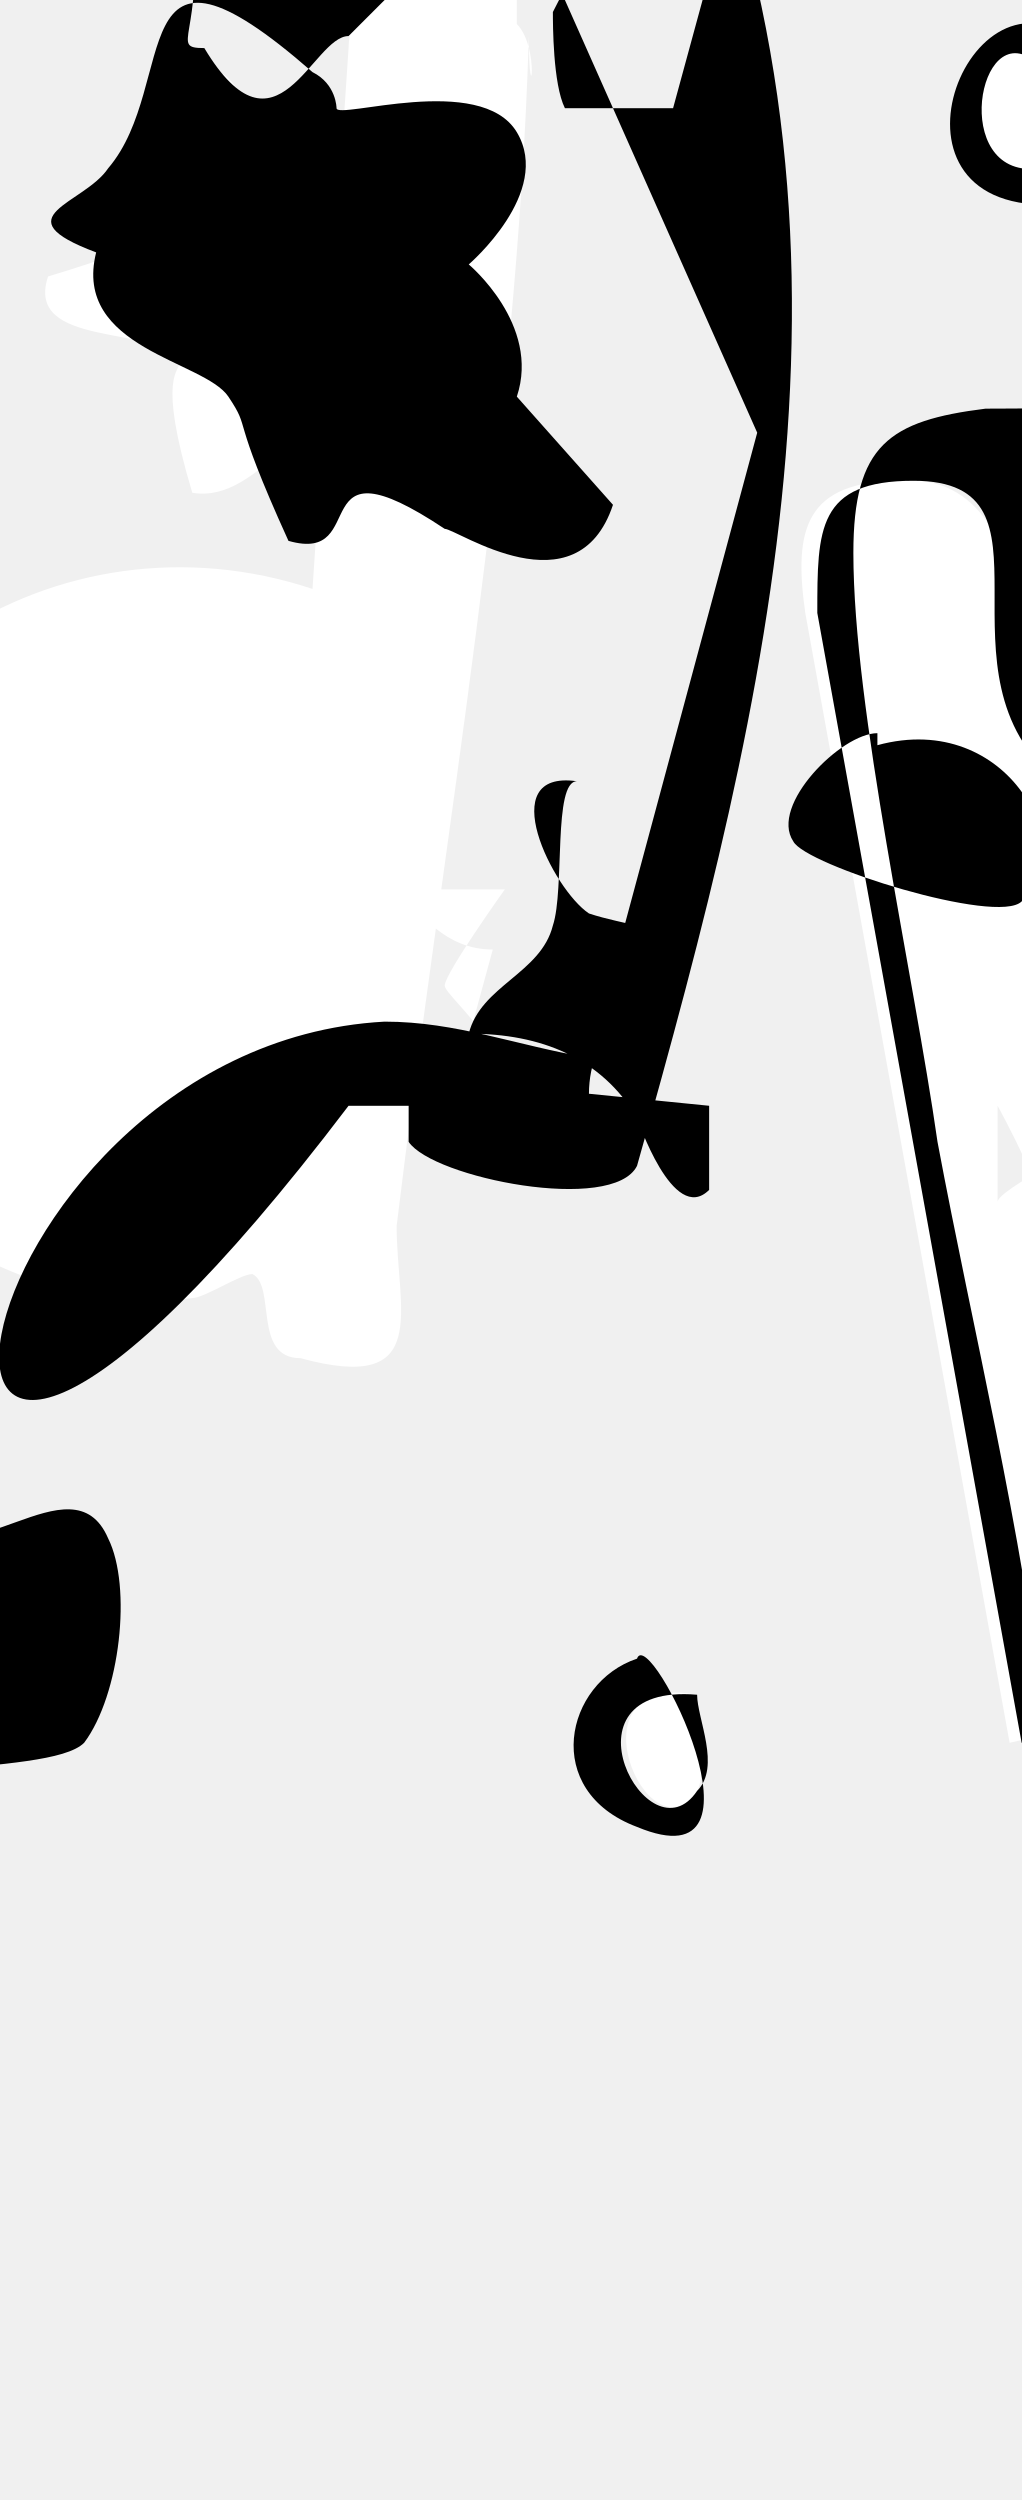
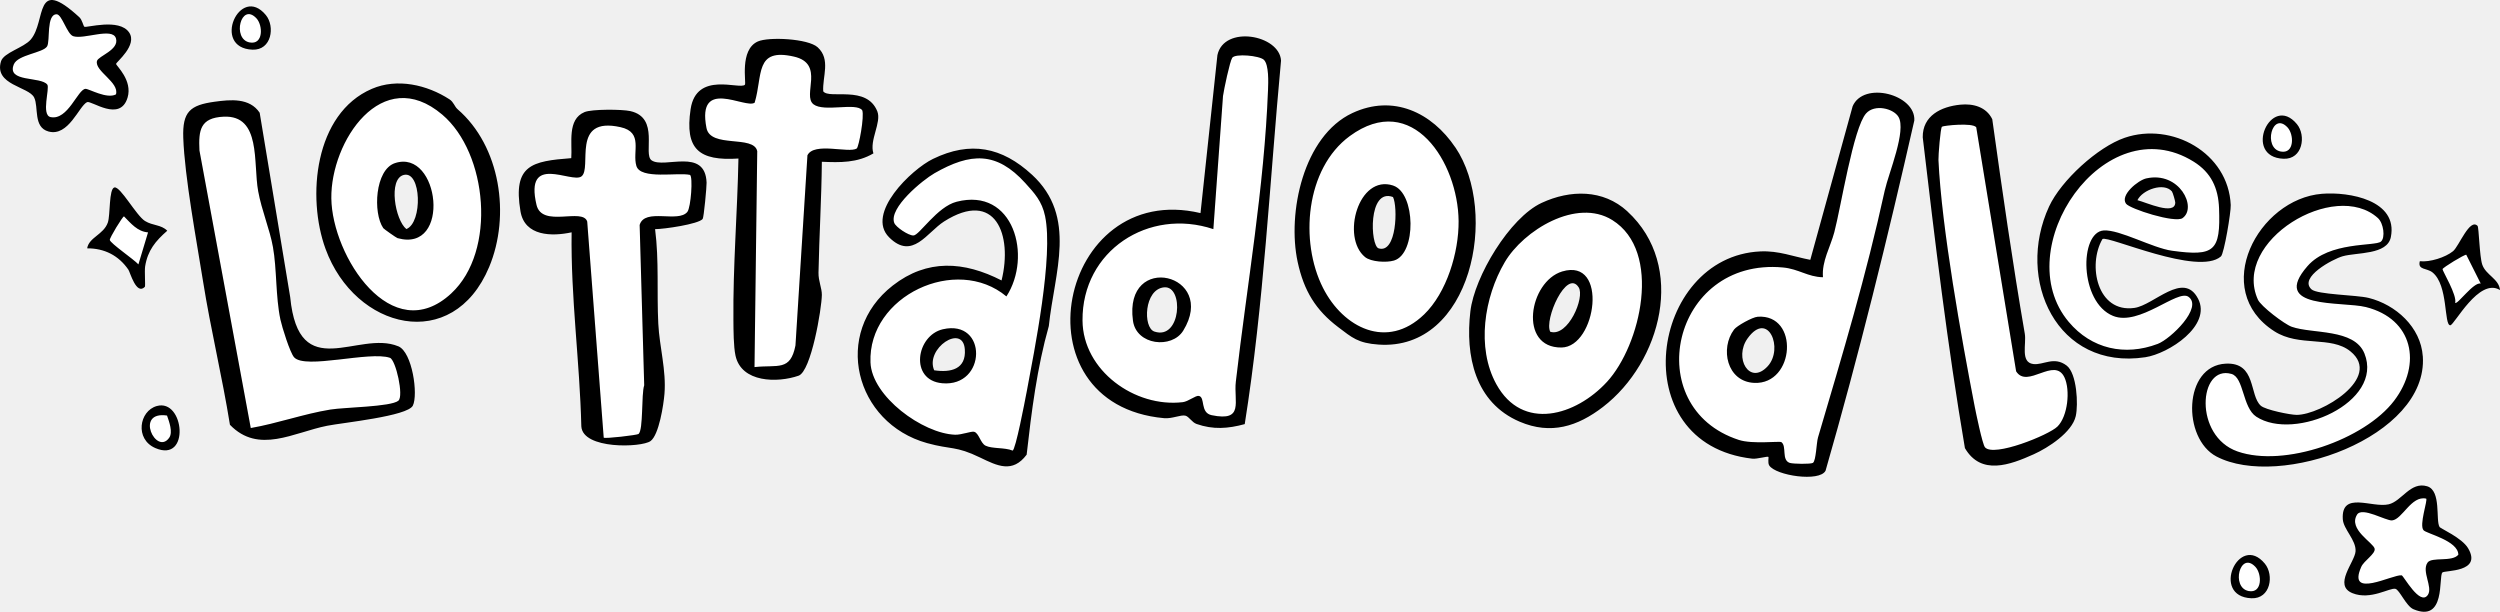
- <svg xmlns="http://www.w3.org/2000/svg" width="85" height="208" viewBox="0 0 85 208">
-   <path d="M293,37c0,2-1,13-2,13-3,2-15-2-17,2l-4,65c-2,9-6,6-14,7V51c0-6-15,0-16-8-3-17,13-6,16-9,3-9,0-19,13-16,11,2,3,13,7,16,4,3,15,0,17,2ZM235,59c-4,0-17,2-18-3-1-5,2-11-5-13-17-4-1,14-13,17-3,2-19-8-15,1,2,8,16,0,17,6l6,73s11,0,12-1c2-1,0-14,2-17l-2-55c2-6,13,0,16-4,1-2,2-12,0-13ZM685,126l-14-83c-1-2-11,0-12,0,0,0-1,1-1,11,1,23,8,6,12,84,0,2,3,13,4,14,3,3,22-4,25-7,4-4,4-12,2-17-3-7-13,4-16-2ZM133,122c-7-2-29,4-33,0-1-2-4-1-5-13-2-8-1-17-3-25-1-6-4-12-5-19-2-1,1-26-12-25-8,0-9,4-8,11l17,94c9-2,18-5,27-6,5,0,21,0,23-3,2-2,0-14-3-15ZM39,32c1-4-7-8-6-11,0-2,8-4,6-8-1-4-11,0-15,0-2,0-4-7-6-7-4,0-2,9-3,11-1,2-1,3-11,6-2,6,9,4,11,7,0,1-2,1,1,11,6,1,9-9,12-1,1,0,7,4,1,2ZM42,74s-5,7-5,8c0,1,8,7,1,8l3-11c-4,0-6-3-8-5ZM58,149c1-2,0-6,0-8-11-2-4,14,0,8ZM85,14c5,0,5-6,2-8-5-6-8,7-2,8ZM814,136c1-13,6-28-1-32-8-2-33,0-2-14,7-8,23-7,25-8,2-1,0-6-1-8-15-13-5,8-41,28,1,2,9,8,11,9,7,3,21,0,25,9,7,17-24,3-37,21-5-3-4-13-8-15-11-3-13,21,2,26,16,6,43-4,53-17ZM824,18c-2-2,1-1,0-11-5-1-8,7-12,7-2,0-1-5-12-2-3,5,6,1,6,12,0,2-4,4-5,6-5,11,11,2,14,3,0,0,6,11,9,7,2-3-2-8,0-11,1-2,8,0,1-3,0-5-11-7-12-8ZM83,92c0,0,5,9,4,11,0,0,6-7,9-7l-5-1c0,0-8,4-8,5ZM765,201c5,0,5-6,2-8-5-6-8,7-2,8ZM775,52c5,0,5-6,2-8-5-6-8,7-2,8ZM645,4c3,5-3,19-5,25-7,3-14,55-23,84,0,2,0,8-2,9,0,0-7,0-8,0-3,0,0-6-3-7,0,0-1,0-14,0-34-11-23-62,15-59,5,0,8,3,14,3,0-5,2-1,4-15,2-8,6-36,11-4,3-3,9-2,11,1ZM598,108c-2,0-7,3-8,4-5,6-2,18,7,18,14,0,15-23,1-22ZM43,2c2,2,1,8,1,1-1,33-7,66-11,99,0,7,3,14-8,11-4,0-2-6-4-7-1,0-4,2-5,2-16,2-34-11-34-28,0-24,23-38,44-31l3-45c0-2,2-12,3-13,1-2,9,0,11,0ZM385,109c1,8,13,1,17,3,12-19-2-27-17-3ZM355,73c3,14-4,45-6,6,0,2-4,19-5,19-3-1-7,0-9-2-2,0-2-4-4-5,0,0-4,1-6,1-11,0-28-13-29-25,0-23,29-37,46-22,9-14,2-37-17-32-7,2-13,11-15,11-2,0-6-3-7-4-2-5,1-15,14-17,12-7,21-7,31,3,3,3,6,6,7,11ZM321,112c-9,2-11,17,0,18,15,1,16-22,0-18ZM546,13c-1,11-29,17-38,0-7-12-4-3,3-41,6-11,24-22,37-14,17,11,1,43-2,55ZM531,92c-11,3-15,26,0,26,12,0,16-31,0-26ZM153,1c-2,19-41-13-41-32,0-19,17-46,38-28,15,13,19,46,3,61ZM134,55c-7,2-8,17-4,22,0,0,4,3,5,3,18,5,14-31,0-25ZM496,75c0,11-4,24-12,32-12,12-27,5-34-9-8-16-6-41,9-52,21-16,37,9,37,29ZM474,63c-12-4-18,18-1,24,2,2,7,2,1,1,8-2,7-23,0-25ZM754,71c0,15-2,16-16,14-7,0-18-7-23-7-8,0-8,24,3,29,9,4,22-9,26-7,5,4-6,14-1,16-11,4-22,2-3-7-21-25,12-73,42-54,6,4,8,9,9,16ZM73,61c-3,0-9,6-7,9,1,2,17,7,19,5,5-4-1-16-12-13Z" fill="#fff" />
-   <path d="M298,38c-4-9-16-4-18-7,0-5,3-11-2-15-3-3-17-4-2-2-6,3-4,14-4,15-2,2-16-5-18,8-2,14,3,18,16,17,0,18-2,37-2,55,0,3,0,9,0,12,2,9,14,9,21,7,4-1,8-23,8-27,0-2-1-5-1-8,0-13,1-25,1-38,6,0,12,0,18-3-1-4,3-11,1-14ZM291,5c-3,2-15-2-17,2l-4,65c-2,9-6,6-14,7V51c0-6-15,0-16-8-3-17,13-6,16-9,3-9,0-19,13-16,11,2,3,13,7,16,4,3,15,0,17,2,0,2-1,13-2,13ZM222,55c-3-2,3-14-7-17-3,0-13,0-16,0-6,2-4,11-5,16-13,1-2,2-17,18,1,9,11,9,17,7,0,22,3,44,3,66,0,8,2,7,24,5,3-2,4-12,5-16,0-8-2-16-2-24,0-11,0-21-1-32,3,0,15-2,16-3,0,0,1-11,1-12,0-12-14-5-19-8ZM234,72c-3,4-15-1-16,4l2,55c-1,3,0,15-2,17,0,0-11,2-12,1l-6-73c-2-5-15,2-17-6-4-18,12-7,15-1,4-3-4-21,13-17,8,2,4,8,5,13,1,5,14,2,18,3,1,0,0,11,0,13ZM703,124c-4-3-8,0-11,0-4,0-2-7-3-1-4-24-8-49-11-73-2-4-6-5-11-5-7,0-13,4-13,11,4,35,8,71,14,106,5,9,15,6,23,2,5-2,13-7,14-13,0-4,0-14-3-17ZM7,145c-3,3-22,1-25,7,0-1-3-12-4-14-5-23-11-61-12-84,0-1,0-11,1-11,0,0,1-1,12,0l14,83c4,6,13-5,16,2,2,4,1,13-2,17ZM135,118c-14-6-34,13-37-17l-1-63c-3-5-1-4-15-4-8,1-11,3-11,12,0,13,5,35,7,49,3,16,7,32,9,49,1,1,22,3,33,0,5-1,27-3,29-7,2-4,0-18-5-2ZM135,136c-3,2-18,2-23,3-9,1-18,5-27,6l-17-94c0-7,0-11,8-11,13,0,1,16,12,25,1,7,4,13,5,19,1,8,0,17,3,25,0,2,3,11,5,13,4,4,26-2,33,0,2,0,5,13,3,15ZM43,33c2-6-4-11-4-11,0,0,7-6,4-11-3-5-15-1-15-2,0,0,0-2-2-3-16-14-11,1-17,8-2,3-9,4-1,7-2,8,9,9,11,12,2,3,0,1,5,12,7,2,1-9,13-1,1,0,11,7,14-2ZM29,3c-3,0-6,11-12,1-3,0,0-1-1-11-2-3-14,0-11-7,1-3,1-4,11-6,1-2,0-11,3-11,2,0,4,7,6,7,4,1,13-3,15,0,1,4-6,6-6,8,0,3,8,7,6,11-3,2-9-2-1-2ZM49,91c0-5,4-9,8-12-2-2-5-2-8-3-3-2-8-12-1-11-2,0-1,9-2,12-1,4-6,5-7,9,6,0,11,2,14,7,0,0,3,9,6,6,0,0,0-5,0-7ZM47,9c-1-2-1-7-1-8,0,0,4-8,5-8,2,2,5,5,8,5l-3,11ZM53,138c-6,2-8,11,0,14,12,5,1-17,0-14ZM58,149c-4,6-12-9,0-8,0,2,2,6,0,8ZM86,17c7,0,8-8,5-12-9-11-19,11-5,12ZM87,6c2,2,2,9-2,8-6-1-3-14,2-8ZM829,179c-1-2,0-12-4-14-6-2-9,5-13,6-6,1-16-5-16,5,0,3,5,7,4,11,0,4-8,12-1,14,6,2,13-2,15-1,1,0,4,6,6,7,11,5,8-11,1-12,0,0,14,0,9-8-2-4-9-7-1-7ZM825,191c-2,3,2,8,0,11-3,4-8-7-9-7-3,0-19,8-14-3,0-2,5-4,5-6,0-2-9-7-6-12,2-3,1,2,12,2,3,0,7-9,12-7,0,0-2,9,0,11,1,1,12,4,12,8-2,3-9,0-1,3ZM844,9c0-3-1-13-2-13-3-3-6,7-8,9-3,2-8,4-11,3,0,3,2,2,4,4,5,4,4,18,6,18,1,0,1-16,17-12,0-4-5-5-6-9ZM835,103c0-3-4-11-4-11,0,0,7-5,8-5l5,1c-2,0-8,7-9,7ZM765,203c7,0,8-8,5-12-9-11-19,11-5,12ZM765,201c-6-1-3-14,2-8,2,2,2,9-2,8ZM776,54c7,0,8-8,5-12-9-11-19,11-5,12ZM778,43c2,2,2,9-2,8-6-1-3-14,2-8ZM824,121c0-1-9-18-18-2-4-1-17-1-19-3-4-4,7-1,11-11,5-1,15,0,16-7,3-13-14-15-23-15-22,2-38,33-16,47,8,5,19,1,26,7,11,9-1,22-18,22-2,0-11-2-12-3-4-4-1-15-12-14-14,0-15,25-3,32,21,11,72-7,7-34ZM759,127c4,1,4,11,8,15,13,9,43-5,37-21-3-9-18-7-25-9-2,0-1-7-11-9-9-2,26-41,41-28,2,2,3,7,1,8-2,2-18,0-25,8-13,15,12,12,2,14,16,4,19,19,1,32-1,13-37,23-53,17-15-5-13-3-2-26ZM63,36l-14,52c-6-1-11-3-17-3-37,2-47,65-3,7,2,0,5,0,5,0,0,0,0,2,0,3,2,3,17,6,19,2,11-39,21-79,3-119,0-9-17-14-21-5ZM641,65c-7,3-14,55-23,84,0,2,0,8-2,9,0,0-7,0-8,0-3,0,0-6-3-7,0,0-1,0-14,0-34-11-23-62,15-59,5,0,8,3,14,3,0-5,2-1,4-15,2-8,6-36,11-4,3-3,9-2,11,1,3,5-3,19-5,25ZM598,108c-2,0-7,3-8,4-5,6-2,18,7,18,14,0,15-23,1-22ZM601,125c-6,7-12-3-7-1,7-1,12,4,7,1ZM414,19l-6,54c-48-11-64,65-12,7,3,0,6-1,7,0,1,0,2,2,4,3,6,2,11,2,16,0,7-41,8-82,12-124,0-9-19-12-22-2ZM431,3c-1,33-7,66-11,99,0,7,3,14-8,11-4,0-2-6-4-7-1,0-4,2-5,2-16,2-34-11-34-28,0-24,23-38,44-31l3-45c0-2,2-12,3-13,1-2,9,0,11,0,2,2,1,8,1,1ZM385,109c1,8,13,1,17,3,12-19-2-27-17-3ZM392,113c-4-1-4-14,3-15,7,0,6,18-3,15ZM351,59c-1-9-21-12-34-5-7,4-23,19-15,27,8,8,13-2,19-5,17-11,23,5,2,2-13-7-25-7-37,2-21,16-13,47,12,54,8,2,1,0,18,5,6,3,11,5,16,0,2-15,4-3,8-44,2-18,1-37-6-51ZM349,134c0,2-4,19-5,19-3-1-7,0-9-2-2,0-2-4-4-5,0,0-4,1-6,1-11,0-28-13-29-25,0-23,29-37,46-22,9-14,2-37-17-32-7,2-13,11-15,11-2,0-6-3-7-4-2-5,1-15,14-17,12-7,21-7,31,3,3,3,6,6,7,11,3,14-4,45-6,6ZM321,112c-9,2-11,17,0,18,15,1,16-22,0-18ZM318,126c-3-7,1-16,1-7,0,7-5,8-1,7ZM553,72c-8-8-19-7-29-3-11,5-23,25-24,37-2,15,2,31,17,38,11,5,2,2,28-5,2-15,29-48,8-66ZM546,13c-1,11-29,17-38,0-7-12-4-3,3-41,6-11,24-22,37-14,17,11,1,43-2,55ZM531,92c-11,3-15,26,0,26,12,0,16-31,0-26ZM527,113c-2-4,6-22,1-15,2,3-4,17-1,15ZM156,37c0,0-1-2-3-3-8-5-18-7-26-4-2,8-22,37-16,54,1,27,43,36,56,6,7-18,4-41-11-54ZM153,1c-2,19-41-13-41-32,0-19,17-46,38-28,15,13,19,46,3,61ZM134,55c-7,2-8,17-4,22,0,0,4,3,5,3,18,5,14-31,0-25ZM138,78c-4-3-6-17,0-18,6-2,7,16,0,18ZM495,5c-8-12-21-18-35-12-17,8-22,34-19,51,2,1,6,16,14,22,5,4,7,5,14,6,32,2,41-45,26-67ZM484,107c-12,12-27,5-34-9-8-16-6-41,9-52,21-16,37,9,37,29,0,11-4,24-12,32ZM474,63c-12-4-18,18-1,24,2,2,7,2,1,1,8-2,7-23,0-25ZM469,84c-3,0-4-21,5-17,2,3,1,19-5,17ZM758,7c0-18-2-28-36-23-9,3-22,15-26,23-12,25,3,56,33,51,8-1,23-11,18-2-5-9-15,2-22,3-13,2-16-15-11-23,2-1,33,13,4,6,1,0,3-15,3-17ZM738,85c-7,0-18-7-23-7-8,0-8,24,3,29,9,4,22-9,26-7,5,4-6,14-1,16-11,4-22,2-3-7-21-25,12-73,42-54,6,4,8,9,9,16,0,15-2,16-16,14ZM73,61c-3,0-9,6-7,9,1,2,17,7,19,5,5-4-1-16-12-13ZM727,68c2-4,9-6,12-3,0,0,1,3,1,4,0,5-1,0-13,0Z" />
+ <svg xmlns="http://www.w3.org/2000/svg" width="850" height="208" viewBox="0 0 850 208">
+   <g>
+     <path d="M824,180.27c-1.55-1.78,1.47-10.2.91-10.74-5.07-1.16-8.13,7.11-11.63,7.41-2.02.17-10.16-4.7-11.86-2-3.18,5.04,5.61,9.59,5.96,11.64.3,1.74-3.62,4.03-4.55,6.13-4.99,11.2,10.8,2.45,13.74,2.91.65.1,6.24,10.62,8.91,6.64,1.78-2.65-2.24-7.99-.09-11,1.43-2.01,8.32-.09,10.45-2.66-.06-4.79-10.81-7.14-11.84-8.33Z" fill="#fff" />
+     <path d="M764.52,200.95c4.74.91,4.59-5.83,2.3-8.24-5.26-5.53-8.35,7.08-2.3,8.24Z" fill="#fff" />
+     <path d="M830.46,91.52c-.05.61,5.02,8.91,4.29,11.47.85.65,6.24-7.15,8.7-6.57l-4.92-9.8c-.61-.13-8.03,4.37-8.07,4.9Z" fill="#fff" />
+     <path d="M775.43,51.52c4.74.91,4.59-5.83,2.3-8.24-5.26-5.53-8.35,7.08-2.3,8.24Z" fill="#fff" />
+     <path d="M814,136.25c9.54-12.56,6.42-27.82-9.59-31.85-8.07-2.03-32.8.87-19.85-13.94,7.38-8.44,22.95-6.63,24.95-8.32,1.55-1.3.92-6.23-1.03-8-14.66-13.31-49.76,7.85-40.81,27.73,1.02,2.26,9.02,8.35,11.49,9.23,7.02,2.5,21.29.54,24.74,9.09,6.7,16.6-23.79,30-36.77,21.48-4.75-3.12-4.15-13.32-8.45-14.54-11.18-3.19-12.92,21.13,2.07,26.37,15.92,5.57,43.24-4.07,53.25-17.25Z" fill="#fff" />
+     <path d="M744.06,100.91c-3.7-2.64-16.66,10.11-25.59,6.52-11.55-4.63-11.53-28.5-3.22-29.06,5.43-.37,16.62,5.98,23.21,6.89,14.51,2,16.56.14,16.01-14.44-.26-6.83-2.64-12.12-8.63-15.85-30.37-18.92-63.36,29.67-42.49,54.48,7.75,9.22,19.11,11.7,30.23,7.5,4.43-1.67,15.54-12.42,10.47-16.04ZM729.69,60.67c11.31-2.56,17.45,9.9,12.38,13.48-2.55,1.8-17.96-3.13-19.24-4.91-2.09-2.9,4.13-7.95,6.85-8.57Z" fill="#fff" />
+     <path d="M685.48,126.23l-13.56-82.97c-1.26-1.65-11.2-.57-11.66-.19-.52.43-1.25,9.97-1.19,11.33,1.09,22.99,7.8,60.46,12.31,83.73.46,2.39,2.63,12.91,3.51,13.94,2.95,3.46,21.74-4.17,24.63-7.04,3.56-3.53,4.42-12.41,2.41-16.71-3.4-7.27-12.63,4.02-16.45-2.1Z" fill="#fff" />
+     <path d="M634.46,38.56c-4.33,4.85-8.6,32.15-10.82,40.44-1.35,5.07-4.29,9.84-3.84,15.26-5.1-.09-8.28-2.83-13.59-3.32-37.91-3.51-48.94,47.63-15.01,58.64,4.68,1.52,13.9.31,14.48.76,1.87,1.43-.05,6.08,2.81,7.04,1.12.38,7.14.47,7.89,0,1.08-.68,1.19-6.8,1.73-8.63,8.55-29,16.23-54.42,22.74-84.16,1.23-5.6,7.42-20.22,4.6-24.88-1.72-2.84-8.08-4.42-11-1.15ZM596.45,130.19c-9.33-.4-11.72-11.71-6.86-18.16.93-1.24,6.23-4.2,8-4.32,14.23-.99,12.69,23.08-1.14,22.49Z" fill="#fff" />
+     <path d="M548.17,74.81c-12.18-7.6-30.21,3.5-36.57,14.33-7.01,11.94-9.69,29.06-2.87,41.46,8.92,16.23,27.11,10.67,37.6-.74,11.52-12.53,18.94-44.39,1.84-55.06ZM530.93,118.15c-14.78.2-11.1-22.43.22-25.85,15.84-4.78,11.6,25.69-.22,25.85Z" fill="#fff" />
+     <path d="M458.9,46.27c-15.04,11.04-17.08,35.83-9.09,51.62,6.91,13.64,21.84,21.11,34.33,9.07,7.75-7.46,11.86-21.19,11.77-31.79-.18-19.93-15.71-44.55-37.02-28.9ZM473.95,88.58c-2.52.75-7.77.51-9.83-1.18-8.18-6.67-2.27-28.22,9.57-24.31,7.64,2.53,7.97,23.2.27,25.48Z" fill="#fff" />
+     <path d="M418.96,19.64c-.81,1.19-2.84,10.82-3.14,13l-3.28,45.26c-21.98-7.35-44.68,7.31-44.49,31.08.14,17.03,17.83,29.69,34.08,27.76,1.93-.23,4.39-2.35,5.48-2.13,2.28.46.33,5.73,4.37,6.56,11.15,2.29,7.42-4.63,8.21-11.45,3.83-33.13,9.65-65.84,10.94-99.22.1-2.54.32-8.43-1.39-10.15-1.45-1.45-9.74-2.22-10.78-.71ZM402.29,112.42c-3.83,6.22-15.93,5.01-17.08-3.38-3.24-23.66,28.98-15.96,17.08,3.38Z" fill="#fff" />
+     <path d="M317.71,58.9c-4.02,2.3-15.59,11.77-13.68,16.88.53,1.43,4.83,4.33,6.53,4.29,2.04-.05,8.01-9.74,14.66-11.47,19.44-5.03,25.81,18.55,16.95,32.18-17.03-14.24-47.09-.19-46.22,22.44.44,11.59,17.77,24.18,28.76,24.59,2.14.08,5.47-1.24,6.45-1.01,1.65.39,2.16,3.86,3.91,4.73,2.2,1.1,6.59.58,9.2,1.67,1-.08,4.24-17.04,4.68-19.43,2.79-14.97,9.22-46.54,6.36-60.3-1.06-5.09-3.61-7.8-6.74-11.25-9.77-10.76-18.57-10.36-30.87-3.33ZM320.35,130.29c-11.24-1.02-8.85-16.26.23-18.35,15.27-3.51,14.9,19.72-.23,18.35Z" fill="#fff" />
+     <path d="M291.29,50.48c.71-.45,2.67-11.02,1.88-13.01-2.01-2.76-12.99.72-16.56-2.02-3.95-3.03,4-13.79-6.66-16.23-13.39-3.06-10.54,6.33-13.36,15.67-3.1,2.25-19.77-8.84-16.38,8.61,1.36,6.99,16.06,2.28,17.26,7.87l-.93,73.42c8.02-.86,12.2,1.49,13.93-7.36l4.07-64.64c2.25-4.62,14.06-.62,16.76-2.32Z" fill="#fff" />
+     <path d="M234.61,59.46c-4.15-.94-16.83,1.68-18.23-3.05-1.43-4.85,2.48-11.41-5.36-13.17-17.14-3.86-9.51,14-13.35,16.76-3.37,2.42-19.42-8.01-15.25,9.66,1.87,7.95,15.72.83,17.24,5.67l5.61,73.47c.41.43,11.38-.87,11.84-1.24,1.67-1.35.9-13.57,1.93-16.57l-1.55-54.5c1.74-5.92,13.16-.54,16.25-4.48,1.19-1.51,1.94-11.93.88-12.55Z" fill="#fff" />
+     <path d="M150.37,38.97c-20.49-17.37-37.98,9.14-37.72,28.49.26,19.62,20.54,51.08,40.81,32.28,15.46-14.35,12.32-47.71-3.08-60.77ZM135.14,80.96c-.4-.11-4.62-3.09-4.83-3.39-3.57-5.18-2.82-19.87,3.97-22.11,15.18-5.01,19.27,30.65.86,25.5Z" fill="#fff" />
+     <path d="M132.57,121.67c-6.9-2.36-28.8,4.03-32.57-.17-1.39-1.54-4.13-10.32-4.65-12.79-1.67-7.85-1.19-17.16-2.55-24.72-1.08-6.01-3.82-12.36-5.02-18.97-1.75-9.6,1.1-25.94-11.75-25.33-7.91.38-8.57,4.49-8.22,11.48l17.45,94.38c9.09-1.58,17.88-4.77,27-6.27,4.93-.81,20.57-.9,23.19-3.01,1.9-1.53-.88-13.9-2.88-14.58Z" fill="#fff" />
+     <path d="M84.86,14.43c4.74.91,4.59-5.83,2.3-8.24-5.26-5.53-8.35,7.08-2.3,8.24Z" fill="#fff" />
+     <path d="M57.51,148.87c1.36-1.9,0-5.53-.72-7.59-11.15-1.64-3.68,13.73.72,7.59Z" fill="#fff" />
+     <path d="M42.16,73.56c-.47,0-4.95,7.36-4.83,8.03.2,1.16,8.25,6.64,9.73,8.31l3.28-10.89c-3.61-.28-5.83-3.06-8.18-5.45Z" fill="#fff" />
+     <path d="M39.43,32.08c1.21-4.11-7.29-7.91-6.46-11.34.42-1.72,7.64-3.77,6.46-7.7-1.17-3.9-10.93.47-14.54-.75-2.11-.71-3.84-7.46-5.63-7.45-3.59.02-2.14,9.04-3.25,10.91-1.34,2.25-9.97,2.8-11.32,6.14-2.49,6.19,9.17,4.01,11.39,6.87.91,1.17-2.16,10.35,1.11,11.04,5.89,1.25,9.23-9.43,11.87-9.6,1.13-.07,7.28,3.57,10.37,1.88Z" fill="#fff" />
+   </g>
+   <path d="M296.96,52.14c-1.44-4.43,2.82-10.5,1.33-14.27-3.6-9.07-16.31-4-18.39-6.82-.31-5.02,2.63-10.84-1.89-14.97-3.24-2.97-16.68-3.63-20.37-1.97-6.3,2.84-3.81,14.15-4.38,14.71-1.76,1.76-16.49-4.75-18.45,8.28-2.05,13.7,2.89,17.67,16.26,16.8-.35,18.24-1.89,36.72-1.71,54.96.03,3.42.03,8.92.71,12.05,2,9.23,14.27,9.32,21.44,6.83,4.3-1.49,7.87-22.86,7.92-27.47.03-2.3-1.2-4.73-1.14-7.58.25-12.6,1.02-25.1,1.14-37.69,6.2.27,12.05.4,17.53-2.85ZM274.53,52.81l-4.07,64.64c-1.73,8.84-5.91,6.5-13.93,7.36l.93-73.42c-1.2-5.6-15.9-.88-17.26-7.87-3.39-17.44,13.28-6.36,16.38-8.61,2.82-9.34-.04-18.73,13.36-15.67,10.67,2.43,2.71,13.19,6.66,16.23,3.57,2.74,14.55-.74,16.56,2.02.79,1.99-1.16,12.56-1.88,13.01-2.7,1.7-14.51-2.3-16.76,2.32ZM221.55,54.52c-3.04-2.11,2.86-14.48-7.25-16.75-2.81-.63-13.07-.7-15.56.34-5.97,2.48-4.11,10.56-4.51,15.66-13.32,1.03-19.92,2.26-17.27,18.07,1.43,8.53,10.71,8.6,17.39,7.15-.32,22.06,2.77,43.9,3.3,65.97.47,7.91,20.44,7.23,23.52,5.01,2.89-2.08,4.46-12.43,4.75-16.07.65-7.99-1.7-15.97-2.1-23.84-.54-10.69.29-21.48-1.09-32.15,3.01,0,14.64-1.68,16.17-3.45.41-.47,1.39-11.11,1.34-12.36-.45-12.08-14.43-4.62-18.69-7.58ZM233.73,72.01c-3.09,3.93-14.51-1.45-16.25,4.48l1.55,54.5c-1.02,3-.25,15.21-1.93,16.57-.46.37-11.43,1.67-11.84,1.24l-5.61-73.47c-1.51-4.84-15.36,2.28-17.24-5.67-4.16-17.67,11.89-7.24,15.25-9.66,3.84-2.76-3.79-20.61,13.35-16.76,7.84,1.76,3.92,8.33,5.36,13.17,1.4,4.73,14.07,2.11,18.23,3.05,1.06.62.31,11.04-.88,12.55ZM702.68,124.31c-4.31-3.31-7.96-.09-11.38-.54-4.45-.59-2.27-6.85-2.87-10.31-4.16-24.14-7.66-48.57-11.06-72.93-2.04-4.19-6.48-5.38-10.88-4.94-6.52.65-12.85,3.75-12.76,11.09,4.16,35.34,8.37,70.6,14.34,105.67,5.46,9.4,15.3,5.75,23.4,2.1,4.94-2.22,13.04-7.46,14.29-12.98.89-3.96.39-14.49-3.09-17.17ZM699.52,145.04c-2.89,2.86-21.68,10.5-24.63,7.04-.87-1.03-3.04-11.55-3.51-13.94-4.51-23.27-11.23-60.74-12.31-83.73-.06-1.36.67-10.9,1.19-11.33.46-.38,10.4-1.46,11.66.19l13.56,82.97c3.82,6.12,13.05-5.16,16.45,2.1,2.01,4.31,1.15,13.19-2.41,16.71ZM135.41,117.74c-13.61-5.65-33.82,13.21-36.74-16.71l-10.38-62.7c-3.44-5.14-9.96-4.47-15.26-3.75-8.49,1.16-11.02,3.44-10.72,12.27.46,13.28,4.53,35.06,6.74,48.9,2.59,16.26,6.52,32.41,9.13,48.68,9.74,10.08,21.64,2.59,33.05.33,5.29-1.05,27.37-3.25,29.14-6.85,1.85-3.74-.17-18.19-4.94-20.17ZM135.45,136.25c-2.63,2.1-18.26,2.2-23.19,3.01-9.12,1.5-17.92,4.69-27,6.27l-17.45-94.38c-.35-6.98.31-11.1,8.22-11.48,12.85-.61,10,15.74,11.75,25.33,1.21,6.62,3.95,12.96,5.02,18.97,1.36,7.57.88,16.88,2.55,24.72.53,2.47,3.26,11.25,4.65,12.79,3.77,4.2,25.66-2.19,32.57.17,2,.68,4.78,13.05,2.88,14.58ZM43.37,33.21c1.78-5.94-3.89-10.85-3.9-11.48,0-.63,7.4-6.36,4.42-10.71-3.38-4.93-14.57-1.47-15.21-1.93-.36-.26-.72-2.32-1.7-3.23-15.56-14.31-11.14,1.3-16.54,7.6-2.38,2.78-9.2,4.42-10.1,7.39-2.46,8.1,9.46,8.56,11.28,12.32,1.58,3.26-.39,10.11,4.87,11.54,6.8,1.85,10.34-8.61,13.1-9.98,1.4-.7,11.24,6.96,13.78-1.54ZM29.06,30.21c-2.64.17-5.98,10.84-11.87,9.6-3.27-.69-.2-9.87-1.11-11.04-2.22-2.86-13.89-.67-11.39-6.87,1.34-3.34,9.98-3.89,11.32-6.14,1.11-1.87-.34-10.89,3.25-10.91,1.79,0,3.52,6.73,5.63,7.45,3.61,1.22,13.38-3.14,14.54.75,1.18,3.93-6.04,5.99-6.46,7.7-.83,3.43,7.68,7.23,6.46,11.34-3.09,1.69-9.24-1.95-10.37-1.88ZM49.35,90.54c.88-5.42,3.53-8.6,7.52-12.09-2.12-2.13-4.9-1.66-7.57-3.31-2.97-1.84-8.38-11.85-10.39-11.41-1.94.43-1.36,9.41-2.25,11.94-1.48,4.16-6.4,4.99-7.03,8.77,5.87-.04,10.71,2.43,14.02,7.25.6.88,2.7,8.82,5.6,5.84.24-.25-.16-5.36.1-6.99ZM47.06,89.9c-1.48-1.67-9.53-7.15-9.73-8.31-.12-.67,4.36-8.02,4.83-8.03,2.35,2.39,4.57,5.17,8.18,5.45l-3.28,10.89ZM53.31,138.05c-5.98,1.67-7.54,11.24-.5,14.29,11.97,5.18,9.86-16.91.5-14.29ZM57.51,148.87c-4.4,6.13-11.87-9.24-.72-7.59.72,2.07,2.08,5.7.72,7.59ZM85.83,16.89c6.54.26,7.74-7.91,4.56-11.77-8.84-10.71-18.62,11.21-4.56,11.77ZM87.16,6.19c2.29,2.41,2.44,9.15-2.3,8.24-6.05-1.16-2.96-13.76,2.3-8.24ZM829.45,179.16c-1.4-2.25.68-12.37-4.23-13.83-5.69-1.69-8.61,5.1-13.09,6.14-5.66,1.31-16.17-4.66-15.58,5.06.21,3.43,4.58,7.09,4.34,10.91-.23,3.66-7.73,11.54-1.05,14.24,6.14,2.48,12.7-1.94,14.59-1.48,1.43.35,3.65,5.87,6.13,6.93,11.08,4.71,8.49-11,9.84-12.47.76-.82,13.68.05,8.74-8.28-2.09-3.52-9.38-6.69-9.7-7.2ZM825.39,191.26c-2.15,3.01,1.87,8.34.09,11-2.67,3.97-8.26-6.54-8.91-6.64-2.93-.46-18.73,8.3-13.74-2.91.94-2.1,4.85-4.39,4.55-6.13-.36-2.05-9.15-6.6-5.96-11.64,1.7-2.69,9.85,2.17,11.86,2,3.5-.29,6.55-8.57,11.63-7.41.56.55-2.46,8.97-.91,10.74,1.03,1.18,11.78,3.53,11.84,8.33-2.13,2.58-9.01.66-10.45,2.66ZM843.96,89.94c-.93-2.7-1.13-12.67-1.59-13.14-2.67-2.74-6.31,6.93-8.32,8.59-2.57,2.12-7.96,3.82-11.31,3.42-.8,3.08,2.36,2.23,4.33,3.83,5.41,4.37,3.81,17.99,6.03,17.96,1.35-.02,9.76-16.41,16.9-11.98-.35-3.84-4.8-5.06-6.04-8.67ZM834.75,102.98c.73-2.56-4.34-10.86-4.29-11.47.04-.52,7.46-5.03,8.07-4.9l4.92,9.8c-2.46-.59-7.85,7.22-8.7,6.57ZM765.49,203.41c6.54.26,7.74-7.91,4.56-11.77-8.84-10.71-18.62,11.21-4.56,11.77ZM764.52,200.95c-6.05-1.16-2.96-13.76,2.3-8.24,2.29,2.41,2.44,9.15-2.3,8.24ZM776.4,53.98c6.54.26,7.74-7.91,4.56-11.77-8.84-10.71-18.62,11.21-4.56,11.77ZM777.73,43.28c2.29,2.41,2.44,9.15-2.3,8.24-6.05-1.16-2.96-13.76,2.3-8.24ZM823.75,121.15c-.67-9.92-9.19-17.57-18.41-19.86-4.11-1.02-17.49-1.11-19.44-2.92-4.43-4.08,7.29-10.3,10.6-11.24,4.81-1.37,15.17-.41,16.39-6.52,2.5-12.55-14.2-15.47-23.43-14.72-21.69,1.75-38.13,32.67-16.19,46.74,8.49,5.45,19.23,1.43,25.89,6.84,11.06,8.99-10.03,21.59-18.29,21.59-2.18,0-10.61-1.71-12.19-3.11-3.99-3.53-1.47-14.84-11.93-14.31-14.47.72-14.84,25.43-3.15,31.57,21.43,11.26,72.02-6.54,70.16-34.06ZM758.69,127.13c4.3,1.22,3.7,11.42,8.45,14.54,12.99,8.52,43.47-4.88,36.77-21.48-3.45-8.55-17.72-6.59-24.74-9.09-2.47-.88-10.48-6.96-11.49-9.23-8.95-19.88,26.15-41.03,40.81-27.73,1.95,1.77,2.58,6.7,1.03,8-2,1.68-17.58-.12-24.95,8.32-12.95,14.81,11.78,11.91,19.85,13.94,16.01,4.03,19.13,19.29,9.59,31.85-10.01,13.18-37.33,22.82-53.25,17.25-14.99-5.24-13.25-29.56-2.07-26.37ZM629.89,36.16l-14.39,52.18c-5.86-1.11-10.71-3.15-16.98-2.86-37.46,1.72-46.94,65.4-2.75,70.47,1.6.18,5.18-.91,5.49-.6.17.16-.31,1.98.28,2.91,2.18,3.43,17.12,5.72,19.15,1.78,11.33-39.36,21.11-79.13,30.18-119.08.49-8.84-17.26-13.54-20.99-4.8ZM640.86,64.59c-6.51,29.73-14.19,55.16-22.74,84.16-.54,1.84-.65,7.95-1.73,8.63-.75.47-6.76.38-7.89,0-2.86-.96-.94-5.61-2.81-7.04-.58-.44-9.8.76-14.48-.76-33.93-11.01-22.9-62.15,15.01-58.64,5.31.49,8.49,3.24,13.59,3.32-.46-5.42,2.48-10.19,3.84-15.26,2.22-8.3,6.48-35.6,10.82-40.44,2.92-3.27,9.28-1.69,11,1.15,2.82,4.66-3.37,19.28-4.6,24.88ZM597.6,107.7c-1.77.12-7.07,3.08-8,4.32-4.86,6.45-2.47,17.76,6.86,18.16,13.83.6,15.37-23.48,1.14-22.49ZM601,124.54c-6.14,6.65-11.62-2.85-6.79-9.53,6.96-9.63,12.33,3.54,6.79,9.53ZM413.92,18.75l-5.75,53.7c-48.28-11.39-63.69,65.06-12.37,69.73,2.74.25,5.7-1.25,7.25-.85,1.23.32,2.2,2.27,3.78,2.82,5.64,1.98,10.7,1.6,16.38.05,6.51-40.96,8.48-82.29,12.34-123.59-.5-8.8-19.41-12.18-21.63-1.87ZM431.13,30.5c-1.29,33.38-7.12,66.09-10.94,99.22-.79,6.82,2.94,13.74-8.21,11.45-4.05-.83-2.1-6.1-4.37-6.56-1.09-.22-3.55,1.9-5.48,2.13-16.25,1.93-33.94-10.73-34.08-27.76-.19-23.77,22.51-38.43,44.49-31.08l3.28-45.26c.3-2.18,2.33-11.82,3.14-13,1.03-1.51,9.33-.73,10.78.71,1.72,1.72,1.49,7.61,1.39,10.15ZM385.21,109.05c1.15,8.39,13.25,9.6,17.08,3.38,11.9-19.34-20.32-27.04-17.08-3.38ZM392.49,112.73c-3.96-1.33-3.52-14.42,3.33-15.04,6.79-.61,5.77,18.1-3.33,15.04ZM350.86,59.39c-10.19-9.39-20.91-11.55-33.65-5.36-7.34,3.56-22.97,18.6-14.91,26.66,7.92,7.91,12.88-1.71,18.7-5.4,17.45-11.06,23.37,4.55,19.53,20.06-12.76-6.54-25.29-7.38-36.99,1.73-20.72,16.14-12.89,46.76,11.68,53.58,8.26,2.29,9.65.85,18.01,4.9,5.86,2.83,11.03,5.44,15.83-.97,1.65-14.66,3.54-29.63,7.54-43.73,1.86-18.17,9.82-37.14-5.73-51.47ZM348.96,133.77c-.44,2.39-3.69,19.35-4.68,19.43-2.62-1.1-7-.57-9.2-1.67-1.75-.87-2.26-4.34-3.91-4.73-.97-.23-4.31,1.09-6.45,1.01-11-.41-28.32-13.01-28.76-24.59-.87-22.63,29.19-36.68,46.22-22.44,8.86-13.63,2.49-37.21-16.95-32.18-6.66,1.72-12.63,11.42-14.66,11.47-1.7.04-6-2.86-6.53-4.29-1.91-5.11,9.66-14.58,13.68-16.88,12.3-7.04,21.1-7.44,30.87,3.33,3.13,3.45,5.68,6.16,6.74,11.25,2.86,13.76-3.58,45.33-6.36,60.3ZM320.58,111.95c-9.08,2.09-11.47,17.33-.23,18.35,15.14,1.38,15.51-21.86.23-18.35ZM317.62,125.9c-3.18-7.4,9.77-16.03,10.42-7.12.5,6.76-4.77,7.97-10.42,7.12ZM553.31,71.86c-8.23-7.56-19.44-7.39-29.15-2.88-10.88,5.05-22.83,25.03-24.23,36.86-1.79,15.17,1.58,31.06,16.77,37.54,10.59,4.52,19.67,1.62,28.3-5.01,19.8-15.22,28.52-47.92,8.31-66.49ZM546.34,129.87c-10.49,11.41-28.68,16.97-37.6.74-6.82-12.4-4.14-29.53,2.87-41.46,6.36-10.83,24.39-21.93,36.57-14.33,17.11,10.67,9.68,42.53-1.84,55.06ZM531.15,92.3c-11.32,3.42-14.99,26.05-.22,25.85,11.82-.16,16.05-30.63.22-25.85ZM527.09,112.8c-2.17-4.04,5.56-21.53,9.66-15.1,2.17,3.4-3.6,16.98-9.66,15.1ZM155.55,37.1c-.99-.85-1.32-2.42-2.7-3.31-7.64-4.96-17.79-7.3-26.41-3.59-19.54,8.4-22.19,36.82-15.75,54.44,10.05,27.47,43.28,35.63,55.62,6.14,7.33-17.52,3.84-41.1-10.77-53.68ZM153.46,99.74c-20.27,18.81-40.54-12.66-40.81-32.28-.26-19.35,17.23-45.86,37.72-28.49,15.41,13.06,18.55,46.42,3.08,60.77ZM134.29,55.46c-6.79,2.24-7.54,16.94-3.97,22.11.2.29,4.43,3.27,4.83,3.39,18.41,5.15,14.32-30.51-.86-25.5ZM138.16,77.88c-3.84-3.09-6.22-17-.92-18.39,6.06-1.59,6.5,16.23.92,18.39ZM494.84,50.16c-8.05-11.96-21.18-18.2-35.04-11.72-16.66,7.79-22.19,33.96-18.6,50.61,2.13,9.88,6.2,16.44,13.82,22.2,4.67,3.53,6.69,5.43,13.73,5.91,31.55,2.17,40.97-44.91,26.1-67.01ZM484.15,106.96c-12.5,12.04-27.42,4.57-34.33-9.07-8-15.79-5.95-40.58,9.09-51.62,21.31-15.64,36.84,8.97,37.02,28.9.09,10.59-4.02,24.33-11.77,31.79ZM473.69,63.09c-11.84-3.91-17.75,17.63-9.57,24.31,2.07,1.68,7.32,1.93,9.83,1.18,7.7-2.28,7.38-22.96-.27-25.48ZM468.73,84.44c-2.87-.88-3.65-20.65,4.89-17.45,1.68,3.33,1.28,19.35-4.89,17.45ZM747.31,101.5c-4.95-9.48-14.98,2.26-21.61,3.19-12.66,1.79-16-14.59-10.86-23.42,1.83-1.3,32.55,12.7,40.28,5.91,1.07-.94,3.44-15.08,3.33-17.48-.78-17.75-20.05-28.33-36.04-22.86-9.19,3.14-21.64,14.55-25.72,23.37-11.51,24.86,2.65,55.8,32.71,51.25,7.92-1.2,22.73-10.76,17.92-19.96ZM733.59,116.94c-11.12,4.2-22.48,1.72-30.23-7.5-20.87-24.82,12.12-73.4,42.49-54.48,5.99,3.73,8.37,9.02,8.63,15.85.55,14.58-1.51,16.44-16.01,14.44-6.6-.91-17.79-7.25-23.21-6.89-8.31.56-8.33,24.43,3.22,29.06,8.93,3.58,21.89-9.16,25.59-6.52,5.06,3.61-6.04,14.36-10.47,16.04ZM742.07,74.15c5.07-3.58-1.07-16.04-12.38-13.48-2.72.62-8.94,5.66-6.85,8.57,1.28,1.78,16.68,6.71,19.24,4.91ZM738.45,65.09c.3.35,1.14,3.28,1.14,3.78-.06,4.52-9.82-.03-12.86-.81,1.74-3.6,9.02-6.13,11.72-2.98Z" />
</svg>
